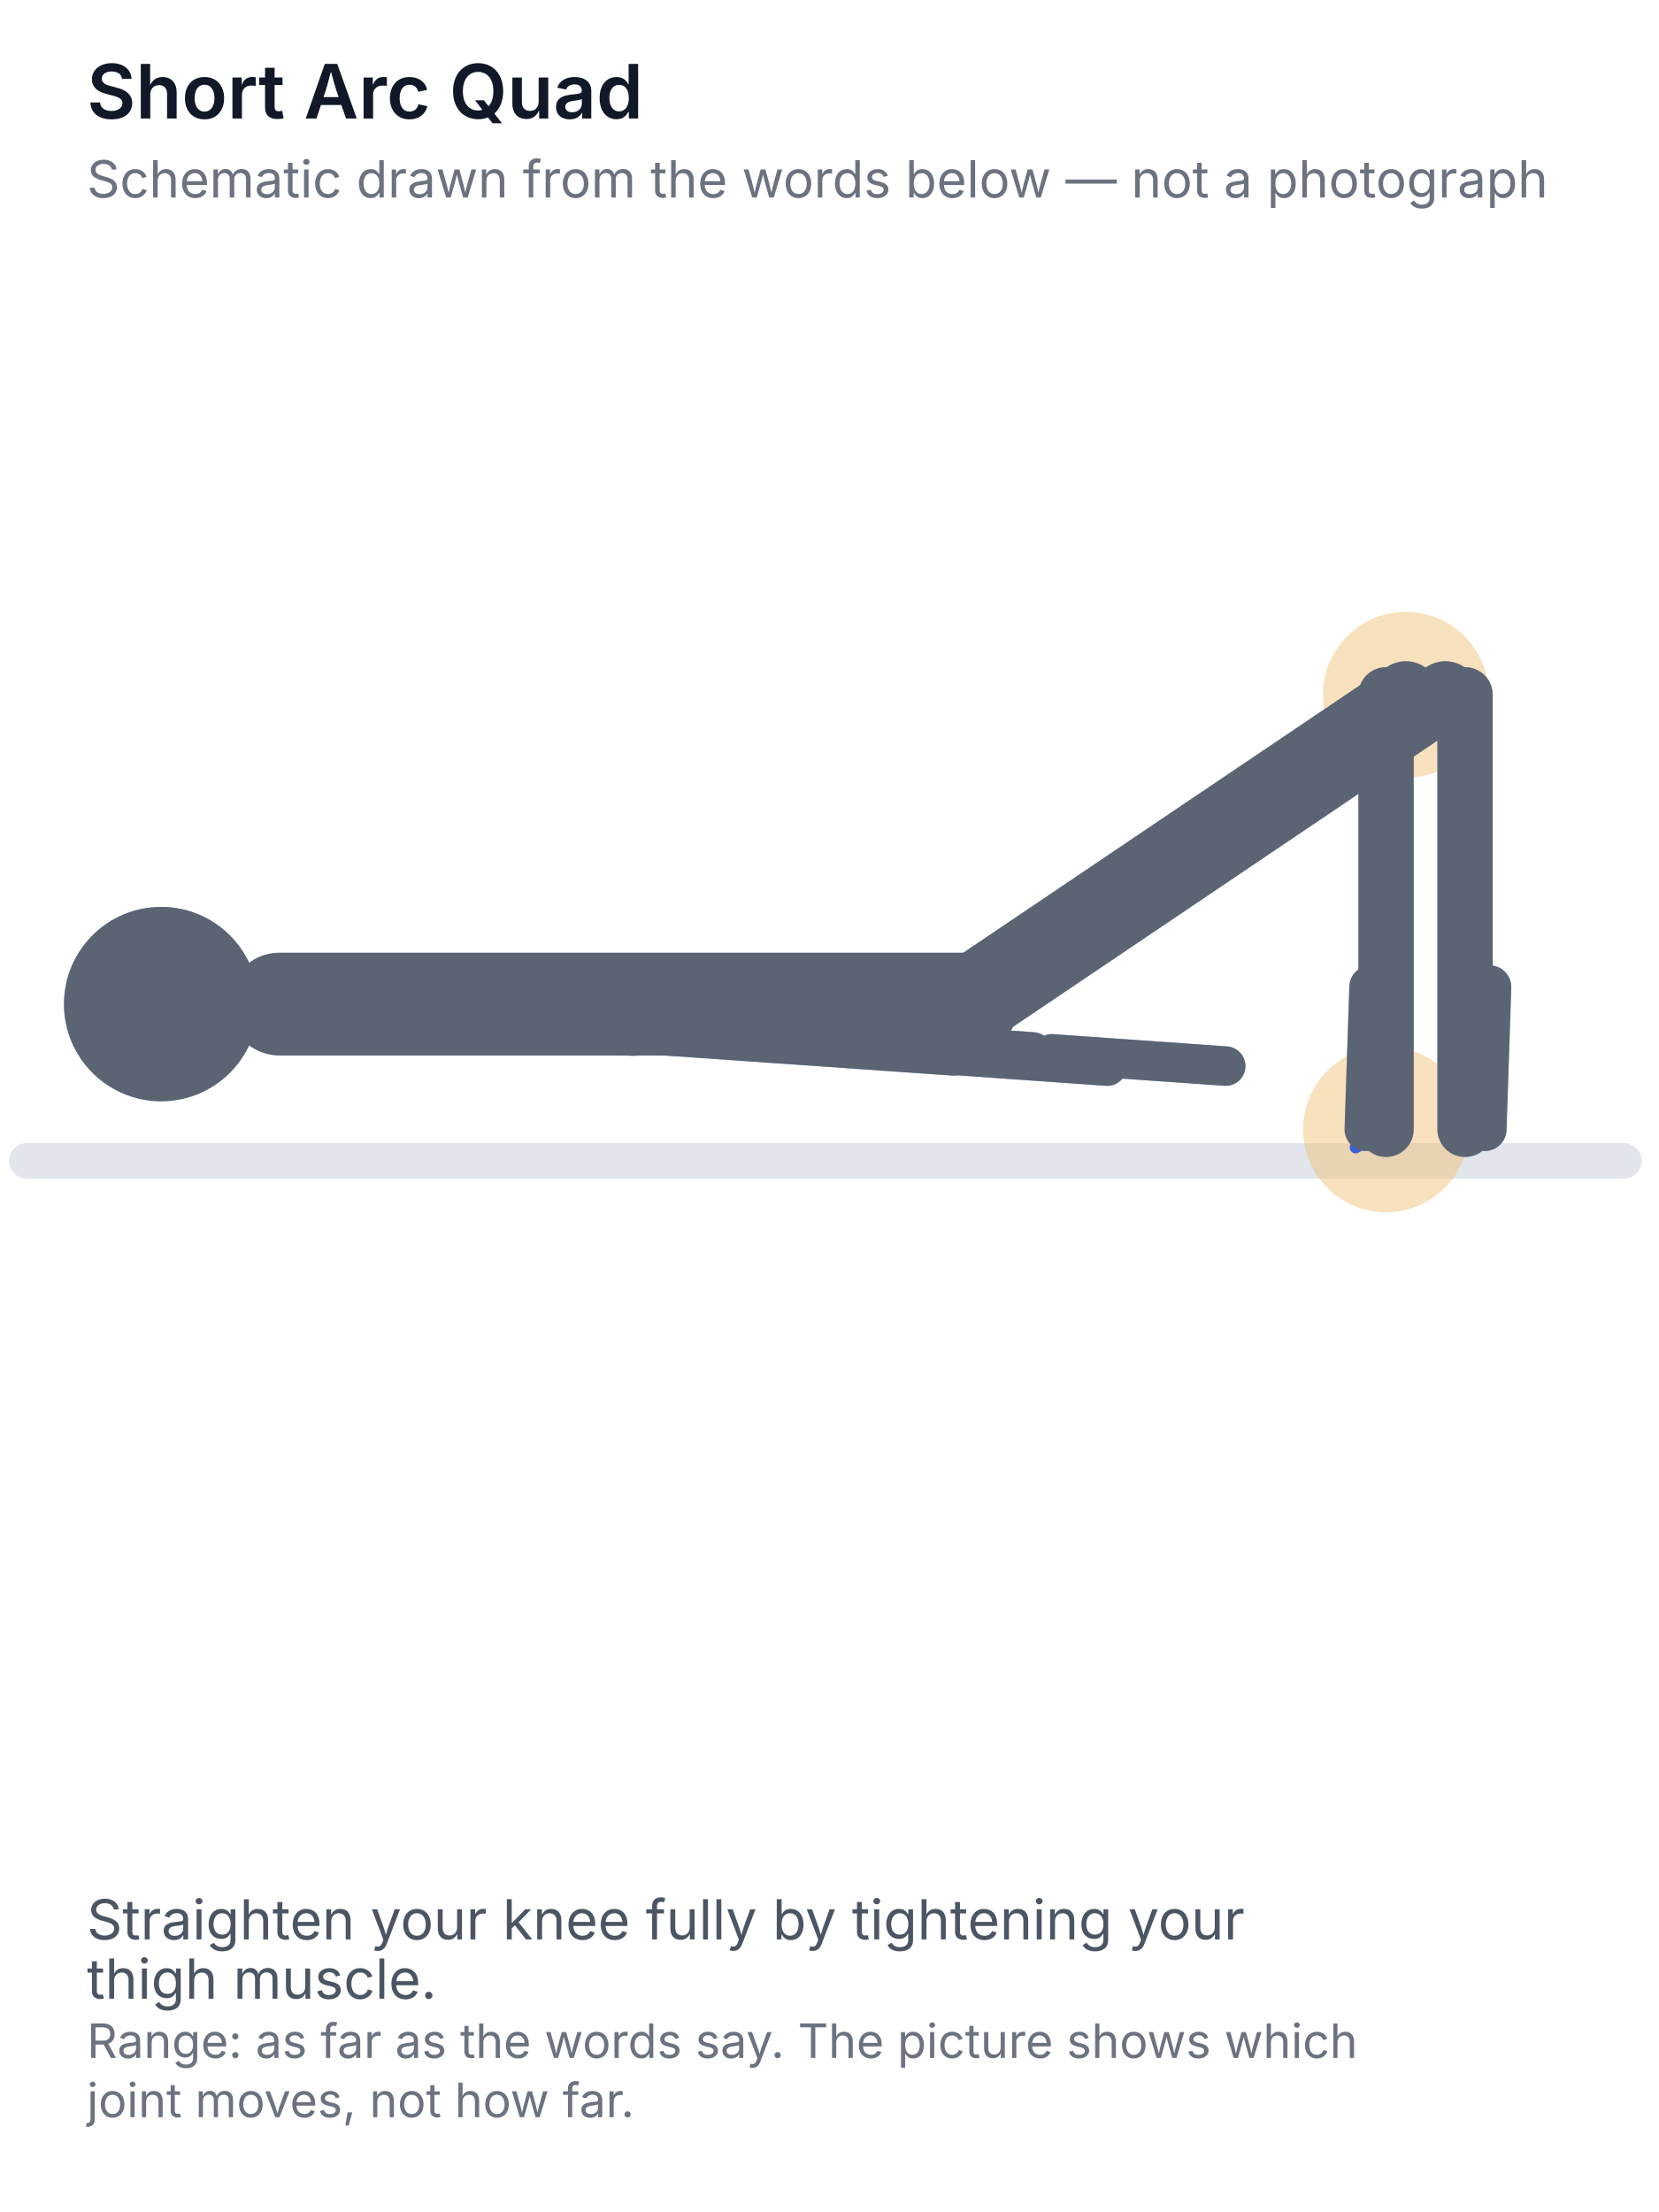
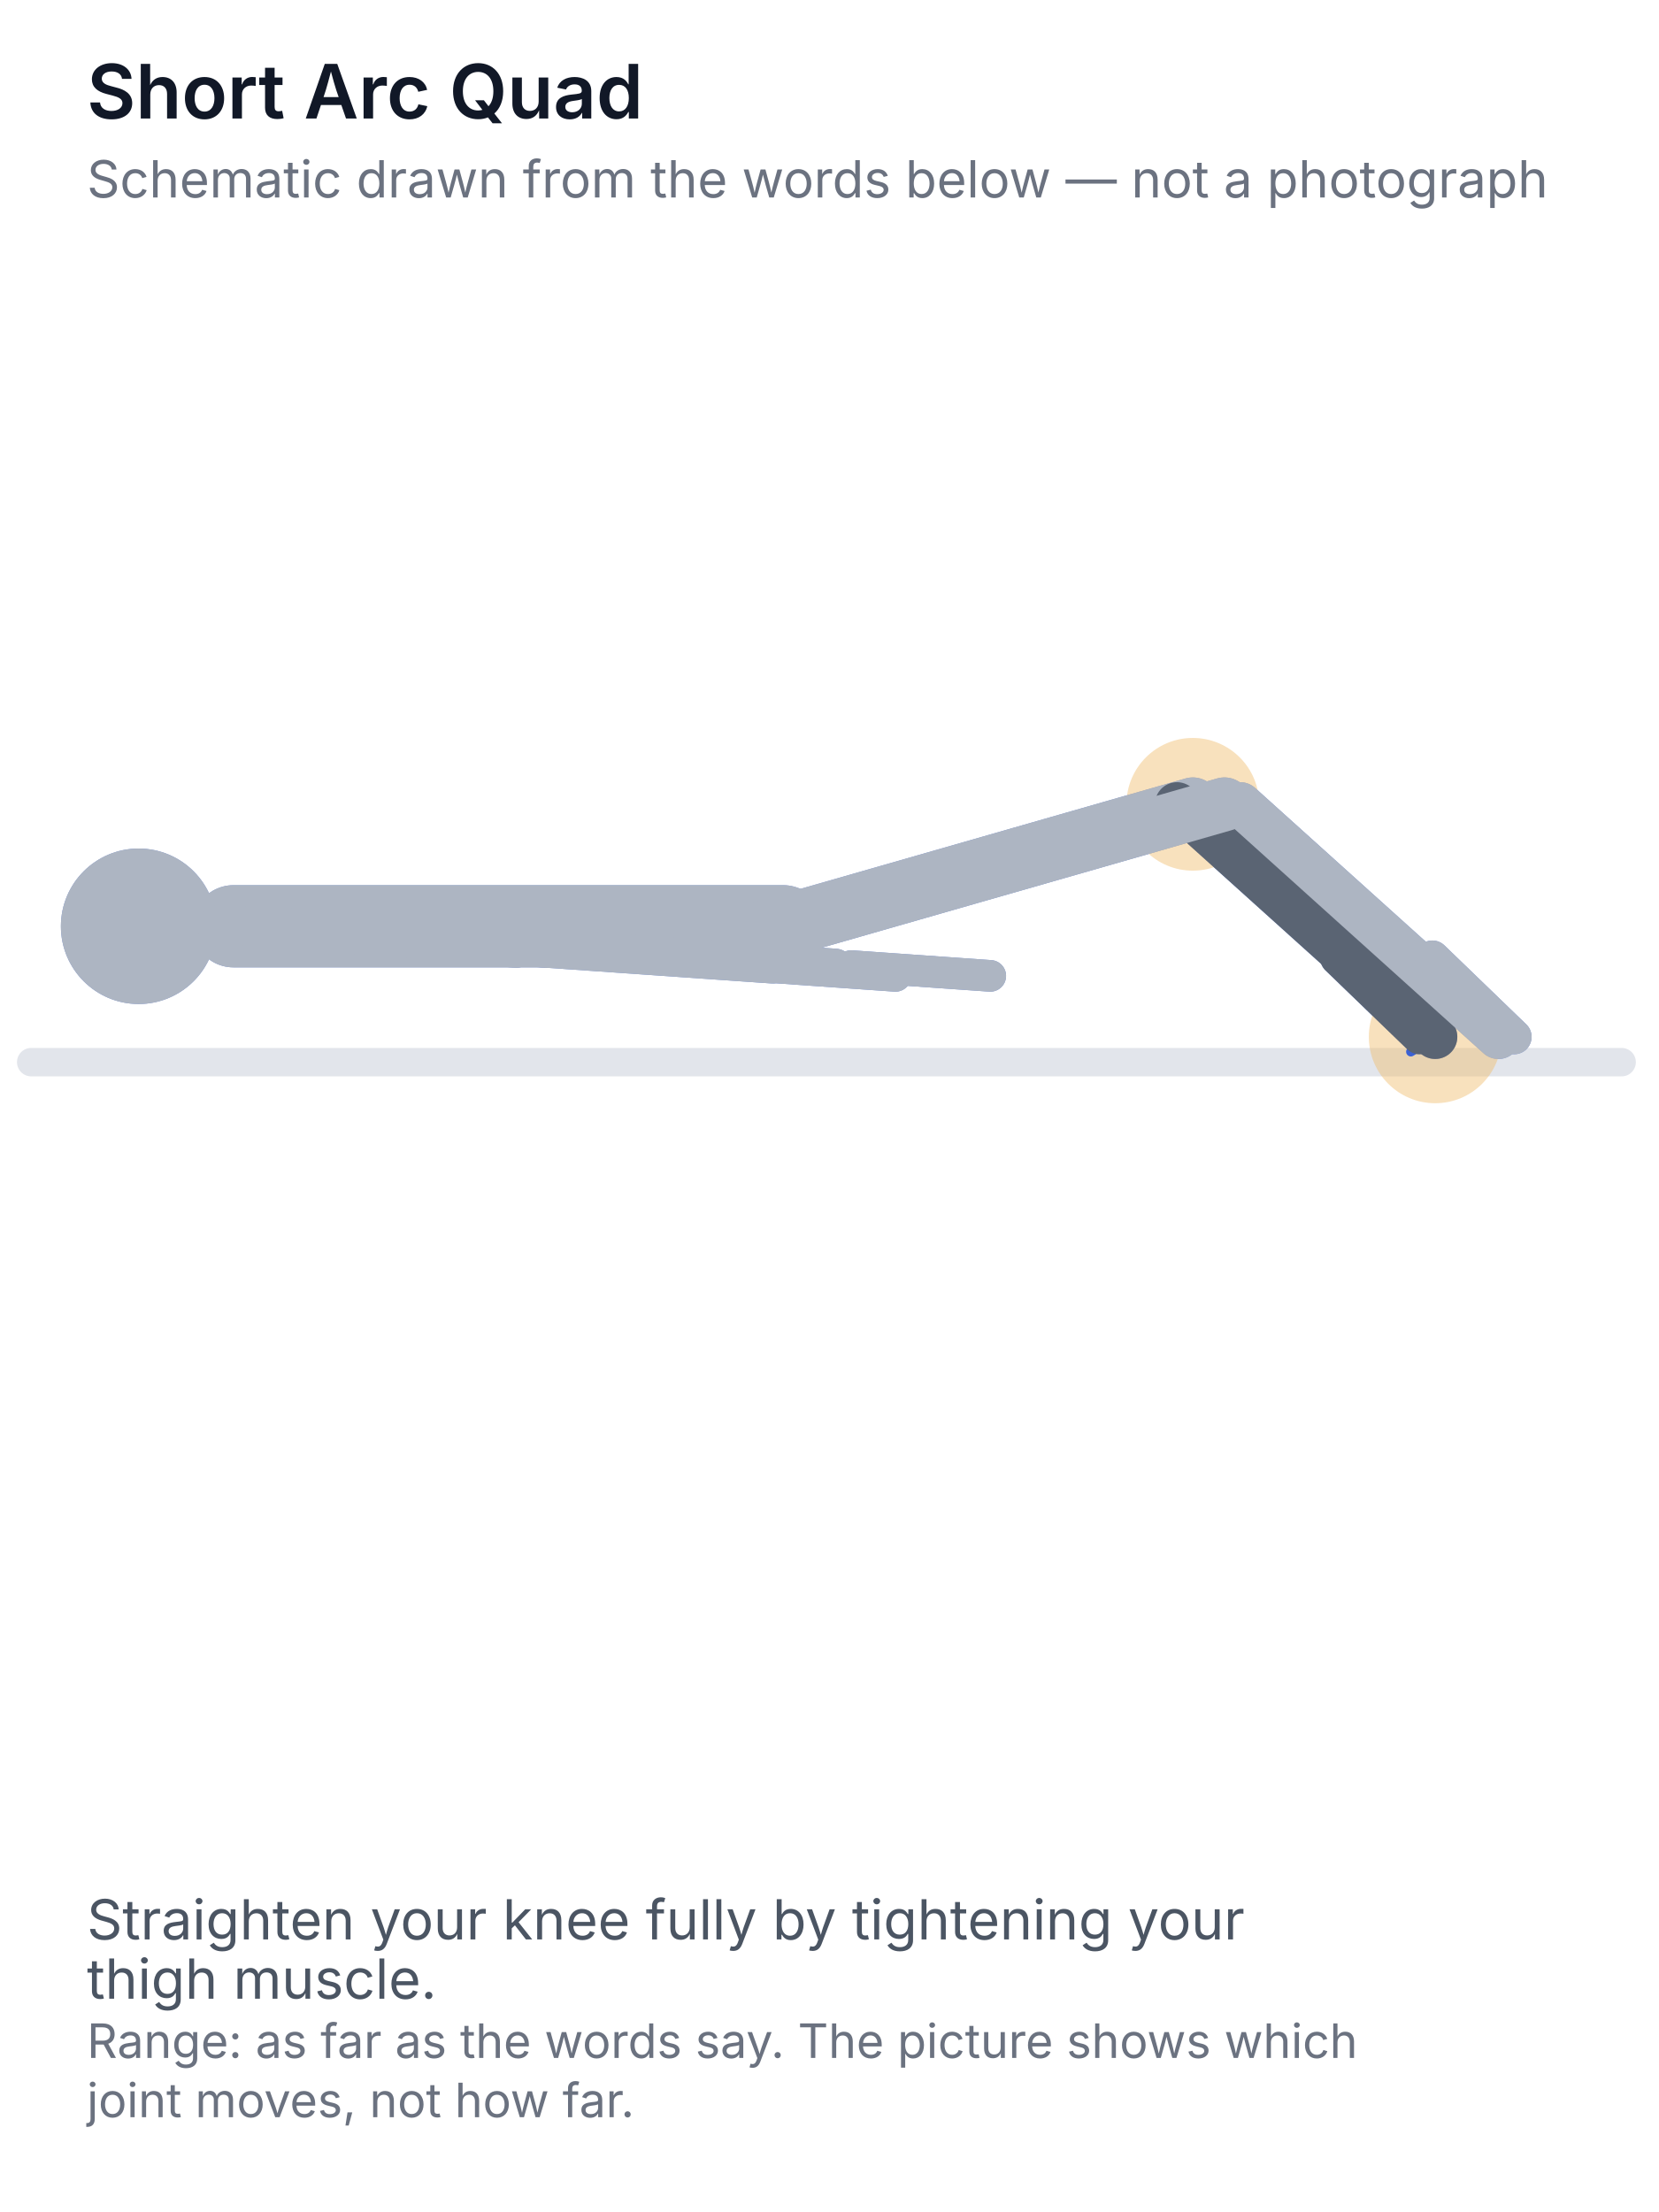
<svg xmlns="http://www.w3.org/2000/svg" viewBox="0 0 420 560" width="420" height="560" role="img" aria-labelledby="fig-title-ex-knee-02">
  <style>
    .mv { will-change: transform; }
    @keyframes mv-shinL {
      0% { transform: rotate(0deg); }
-       39.4% { transform: rotate(-28deg); }
-       55.1% { transform: rotate(-28deg); }
+       39.4% { transform: rotate(-46deg); }
+       55.1% { transform: rotate(-46deg); }
      94.5% { transform: rotate(0deg); }
      100% { transform: rotate(0deg); }
    }
    /* Reduced motion and print both fall back to the two states, which say the same
       thing without moving: the faded body is where it starts, the solid outline and
       the arc are where it ends. */
    @media (prefers-reduced-motion: reduce), print {
      .live { display: none; }
      .end { opacity: 1 !important; }
    }
  </style>
  <rect width="420" height="560" fill="#FFFFFF" />
-   <g transform="translate(94.8 -197.8) scale(1)">
-     <path d="M-88 491.7 L316.3 491.7" stroke="#E2E5EB" stroke-width="9" stroke-linecap="round" fill="none" />
+   <g transform="translate(78.3 -127.1) scale(0.8)">
+     <path d="M-88 495 L415.3 495" stroke="#E2E5EB" stroke-width="9" stroke-linecap="round" fill="none" />
    <g class="ghost">
      <path d="M150 452 L-24 452" stroke="#C9CFDA" stroke-opacity="0.95" stroke-width="26" stroke-linecap="round" fill="none" />
      <circle cx="-54" cy="452" r="24.6" fill="#C9CFDA" opacity="0.95" />
      <path d="M-29 452 L65.5 458.6" stroke="#C9CFDA" stroke-opacity="0.95" stroke-width="13" stroke-linecap="round" fill="none" />
      <path d="M60.5 458.6 L146.5 464.6" stroke="#C9CFDA" stroke-opacity="0.95" stroke-width="11" stroke-linecap="round" fill="none" />
      <path d="M141.5 464.6 L185.5 467.7" stroke="#C9CFDA" stroke-opacity="0.95" stroke-width="10" stroke-linecap="round" fill="none" />
      <path d="M-19 452 L75.5 458.6" stroke="#C9CFDA" stroke-opacity="0.95" stroke-width="13" stroke-linecap="round" fill="none" />
      <path d="M80.5 458.6 L166.5 464.6" stroke="#C9CFDA" stroke-opacity="0.95" stroke-width="11" stroke-linecap="round" fill="none" />
      <path d="M171.5 464.6 L215.5 467.7" stroke="#C9CFDA" stroke-opacity="0.95" stroke-width="10" stroke-linecap="round" fill="none" />
-       <path d="M145 452 L261.1 373.7" stroke="#C9CFDA" stroke-opacity="0.95" stroke-width="17" stroke-linecap="round" fill="none" />
-       <path d="M256.1 373.7 L256.1 483.7" stroke="#C9CFDA" stroke-opacity="0.95" stroke-width="14" stroke-linecap="round" fill="none" />
-       <path d="M251.1 483.7 L252.3 447.7" stroke="#C9CFDA" stroke-opacity="0.95" stroke-width="11" stroke-linecap="round" fill="none" />
-       <path d="M155 452 L271.1 373.7" stroke="#C9CFDA" stroke-opacity="0.95" stroke-width="17" stroke-linecap="round" fill="none" />
-       <path d="M276.1 373.7 L276.1 483.7" stroke="#C9CFDA" stroke-opacity="0.95" stroke-width="14" stroke-linecap="round" fill="none" />
-       <path d="M281.1 483.7 L282.3 447.7" stroke="#C9CFDA" stroke-opacity="0.95" stroke-width="11" stroke-linecap="round" fill="none" />
+       <path d="M145 452 L279.6 413.4" stroke="#C9CFDA" stroke-opacity="0.95" stroke-width="17" stroke-linecap="round" fill="none" />
+       <path d="M274.6 413.4 L356.3 487" stroke="#C9CFDA" stroke-opacity="0.95" stroke-width="14" stroke-linecap="round" fill="none" />
+       <path d="M351.3 487 L325.4 462" stroke="#C9CFDA" stroke-opacity="0.95" stroke-width="11" stroke-linecap="round" fill="none" />
+       <path d="M155 452 L289.6 413.4" stroke="#C9CFDA" stroke-opacity="0.95" stroke-width="17" stroke-linecap="round" fill="none" />
+       <path d="M294.6 413.4 L376.3 487" stroke="#C9CFDA" stroke-opacity="0.95" stroke-width="14" stroke-linecap="round" fill="none" />
+       <path d="M381.3 487 L355.4 462" stroke="#C9CFDA" stroke-opacity="0.95" stroke-width="11" stroke-linecap="round" fill="none" />
    </g>
-     <g class="end" opacity="0.4">
-       <path d="M150 452 L-24 452" stroke="#1D4ED8" stroke-opacity="0.55" stroke-width="26" stroke-linecap="round" fill="none" />
-       <circle cx="-54" cy="452" r="24.6" fill="#1D4ED8" opacity="0.55" />
-       <path d="M-29 452 L65.5 458.6" stroke="#1D4ED8" stroke-opacity="0.55" stroke-width="13" stroke-linecap="round" fill="none" />
-       <path d="M60.5 458.6 L146.5 464.6" stroke="#1D4ED8" stroke-opacity="0.55" stroke-width="11" stroke-linecap="round" fill="none" />
-       <path d="M141.5 464.6 L185.5 467.7" stroke="#1D4ED8" stroke-opacity="0.55" stroke-width="10" stroke-linecap="round" fill="none" />
-       <path d="M-19 452 L75.5 458.6" stroke="#1D4ED8" stroke-opacity="0.55" stroke-width="13" stroke-linecap="round" fill="none" />
-       <path d="M80.5 458.6 L166.5 464.6" stroke="#1D4ED8" stroke-opacity="0.55" stroke-width="11" stroke-linecap="round" fill="none" />
-       <path d="M171.5 464.6 L215.5 467.7" stroke="#1D4ED8" stroke-opacity="0.55" stroke-width="10" stroke-linecap="round" fill="none" />
-       <path d="M145 452 L261.1 373.7" stroke="#1D4ED8" stroke-opacity="0.55" stroke-width="17" stroke-linecap="round" fill="none" />
-       <path d="M256.1 373.7 L256.1 483.7" stroke="#1D4ED8" stroke-opacity="0.55" stroke-width="14" stroke-linecap="round" fill="none" />
-       <path d="M251.1 483.7 L252.3 447.7" stroke="#1D4ED8" stroke-opacity="0.55" stroke-width="11" stroke-linecap="round" fill="none" />
-       <path d="M155 452 L271.1 373.7" stroke="#1D4ED8" stroke-opacity="0.55" stroke-width="17" stroke-linecap="round" fill="none" />
-       <path d="M276.1 373.7 L276.1 483.7" stroke="#1D4ED8" stroke-opacity="0.55" stroke-width="14" stroke-linecap="round" fill="none" />
-       <path d="M281.1 483.7 L282.3 447.7" stroke="#1D4ED8" stroke-opacity="0.55" stroke-width="11" stroke-linecap="round" fill="none" />
+     <g class="end" opacity="0.62">
+       <path d="M150 452 L-24 452" stroke="#1D4ED8" stroke-opacity="0.72" stroke-width="26" stroke-linecap="round" fill="none" />
+       <circle cx="-54" cy="452" r="24.6" fill="#1D4ED8" opacity="0.72" />
+       <path d="M-29 452 L65.5 458.6" stroke="#1D4ED8" stroke-opacity="0.72" stroke-width="13" stroke-linecap="round" fill="none" />
+       <path d="M60.5 458.6 L146.5 464.6" stroke="#1D4ED8" stroke-opacity="0.72" stroke-width="11" stroke-linecap="round" fill="none" />
+       <path d="M141.5 464.6 L185.5 467.7" stroke="#1D4ED8" stroke-opacity="0.72" stroke-width="10" stroke-linecap="round" fill="none" />
+       <path d="M-19 452 L75.5 458.6" stroke="#1D4ED8" stroke-opacity="0.72" stroke-width="13" stroke-linecap="round" fill="none" />
+       <path d="M80.5 458.6 L166.5 464.6" stroke="#1D4ED8" stroke-opacity="0.72" stroke-width="11" stroke-linecap="round" fill="none" />
+       <path d="M171.5 464.6 L215.5 467.7" stroke="#1D4ED8" stroke-opacity="0.72" stroke-width="10" stroke-linecap="round" fill="none" />
+       <path d="M145 452 L279.6 413.4" stroke="#1D4ED8" stroke-opacity="0.72" stroke-width="17" stroke-linecap="round" fill="none" />
+       <path d="M274.6 413.4 L356.3 487" stroke="#1D4ED8" stroke-opacity="0.72" stroke-width="14" stroke-linecap="round" fill="none" />
+       <path d="M351.3 487 L325.4 462" stroke="#1D4ED8" stroke-opacity="0.72" stroke-width="11" stroke-linecap="round" fill="none" />
+       <path d="M155 452 L289.6 413.4" stroke="#1D4ED8" stroke-opacity="0.72" stroke-width="17" stroke-linecap="round" fill="none" />
+       <path d="M294.6 413.4 L376.3 487" stroke="#1D4ED8" stroke-opacity="0.72" stroke-width="14" stroke-linecap="round" fill="none" />
+       <path d="M381.3 487 L355.4 462" stroke="#1D4ED8" stroke-opacity="0.72" stroke-width="11" stroke-linecap="round" fill="none" />
    </g>
    <g class="focus">
-       <circle cx="261.1" cy="373.7" r="21" fill="rgba(240, 190, 110, 0.45)" />
-       <circle cx="256.1" cy="483.7" r="21" fill="rgba(240, 190, 110, 0.45)" />
+       <circle cx="279.6" cy="413.4" r="21" fill="rgba(240, 190, 110, 0.45)" />
+       <circle cx="356.3" cy="487" r="21" fill="rgba(240, 190, 110, 0.45)" />
    </g>
-     <path d="M256.1 483.7 L256.1 483.7" stroke="#1D4ED8" stroke-width="3" stroke-dasharray="7 6" fill="none" opacity="0.85" />
-     <path d="M256.1 483.7 L248.4 488.3 M256.1 483.7 L248.4 479.1" stroke="#1D4ED8" stroke-width="3" stroke-linecap="round" fill="none" opacity="0.85" />
+     <path d="M356.3 487 L356.3 487" stroke="#1D4ED8" stroke-width="3" stroke-dasharray="7 6" fill="none" opacity="0.85" />
+     <path d="M356.3 487 L348.6 491.7 M356.3 487 L348.6 482.4" stroke="#1D4ED8" stroke-width="3" stroke-linecap="round" fill="none" opacity="0.85" />
    <g class="live">
      <g>
-         <path d="M150 452 L-24 452" stroke="#5A6473" stroke-width="26" stroke-linecap="round" fill="none" />
+         <path d="M150 452 L-24 452" stroke="#ADB5C2" stroke-width="26" stroke-linecap="round" fill="none" />
        <g>
-           <circle cx="-54" cy="452" r="24.6" fill="#5A6473" />
+           <circle cx="-54" cy="452" r="24.6" fill="#ADB5C2" />
        </g>
        <g>
-           <path d="M-29 452 L65.5 458.6" stroke="#5A6473" stroke-width="13" stroke-linecap="round" fill="none" />
+           <path d="M-29 452 L65.5 458.6" stroke="#ADB5C2" stroke-width="13" stroke-linecap="round" fill="none" />
          <g>
-             <path d="M60.5 458.6 L146.5 464.6" stroke="#5A6473" stroke-width="11" stroke-linecap="round" fill="none" />
+             <path d="M60.5 458.6 L146.5 464.6" stroke="#ADB5C2" stroke-width="11" stroke-linecap="round" fill="none" />
            <g>
-               <path d="M141.5 464.6 L185.5 467.7" stroke="#5A6473" stroke-width="10" stroke-linecap="round" fill="none" />
+               <path d="M141.5 464.6 L185.5 467.7" stroke="#ADB5C2" stroke-width="10" stroke-linecap="round" fill="none" />
            </g>
          </g>
        </g>
        <g>
-           <path d="M-19 452 L75.5 458.6" stroke="#5A6473" stroke-width="13" stroke-linecap="round" fill="none" />
+           <path d="M-19 452 L75.5 458.6" stroke="#ADB5C2" stroke-width="13" stroke-linecap="round" fill="none" />
          <g>
-             <path d="M80.5 458.6 L166.5 464.6" stroke="#5A6473" stroke-width="11" stroke-linecap="round" fill="none" />
+             <path d="M80.5 458.6 L166.5 464.6" stroke="#ADB5C2" stroke-width="11" stroke-linecap="round" fill="none" />
            <g>
-               <path d="M171.5 464.6 L215.5 467.7" stroke="#5A6473" stroke-width="10" stroke-linecap="round" fill="none" />
+               <path d="M171.5 464.6 L215.5 467.7" stroke="#ADB5C2" stroke-width="10" stroke-linecap="round" fill="none" />
            </g>
          </g>
        </g>
        <g>
-           <path d="M145 452 L261.1 373.7" stroke="#5A6473" stroke-width="17" stroke-linecap="round" fill="none" />
-           <g class="mv" style="transform-origin:256.1px 373.7px;transform-box:view-box;animation:mv-shinL 4.4s linear infinite">
-             <path d="M256.1 373.7 L256.1 483.7" stroke="#5A6473" stroke-width="14" stroke-linecap="round" fill="none" />
+           <path d="M145 452 L279.6 413.4" stroke="#ADB5C2" stroke-width="17" stroke-linecap="round" fill="none" />
+           <g class="mv" style="transform-origin:274.6px 413.4px;transform-box:view-box;animation:mv-shinL 4.4s linear infinite">
+             <path d="M274.6 413.4 L356.3 487" stroke="#5A6473" stroke-width="14" stroke-linecap="round" fill="none" />
            <g>
-               <path d="M251.1 483.7 L252.3 447.7" stroke="#5A6473" stroke-width="11" stroke-linecap="round" fill="none" />
+               <path d="M351.3 487 L325.4 462" stroke="#5A6473" stroke-width="11" stroke-linecap="round" fill="none" />
            </g>
          </g>
        </g>
        <g>
-           <path d="M155 452 L271.1 373.7" stroke="#5A6473" stroke-width="17" stroke-linecap="round" fill="none" />
+           <path d="M155 452 L289.6 413.4" stroke="#ADB5C2" stroke-width="17" stroke-linecap="round" fill="none" />
          <g>
-             <path d="M276.1 373.7 L276.1 483.7" stroke="#5A6473" stroke-width="14" stroke-linecap="round" fill="none" />
+             <path d="M294.6 413.4 L376.3 487" stroke="#ADB5C2" stroke-width="14" stroke-linecap="round" fill="none" />
            <g>
-               <path d="M281.1 483.7 L282.3 447.7" stroke="#5A6473" stroke-width="11" stroke-linecap="round" fill="none" />
+               <path d="M381.3 487 L355.4 462" stroke="#ADB5C2" stroke-width="11" stroke-linecap="round" fill="none" />
            </g>
          </g>
        </g>
      </g>
    </g>
  </g>
  <g font-family="system-ui, -apple-system, Segoe UI, sans-serif">
    <text x="22" y="30" font-size="19" font-weight="600" fill="#111827">Short Arc Quad</text>
    <text x="22" y="50" font-size="13" fill="#6B7280">Schematic drawn from the words below — not a photograph</text>
    <text x="22" y="491" font-size="14" fill="#4B5563">Straighten your knee fully by tightening your</text>
    <text x="22" y="506" font-size="14" fill="#4B5563">thigh muscle.</text>
    <text x="22" y="521" font-size="12" fill="#6B7280">Range: as far as the words say. The picture shows which</text>
    <text x="22" y="536" font-size="12" fill="#6B7280">joint moves, not how far.</text>
  </g>
</svg>
